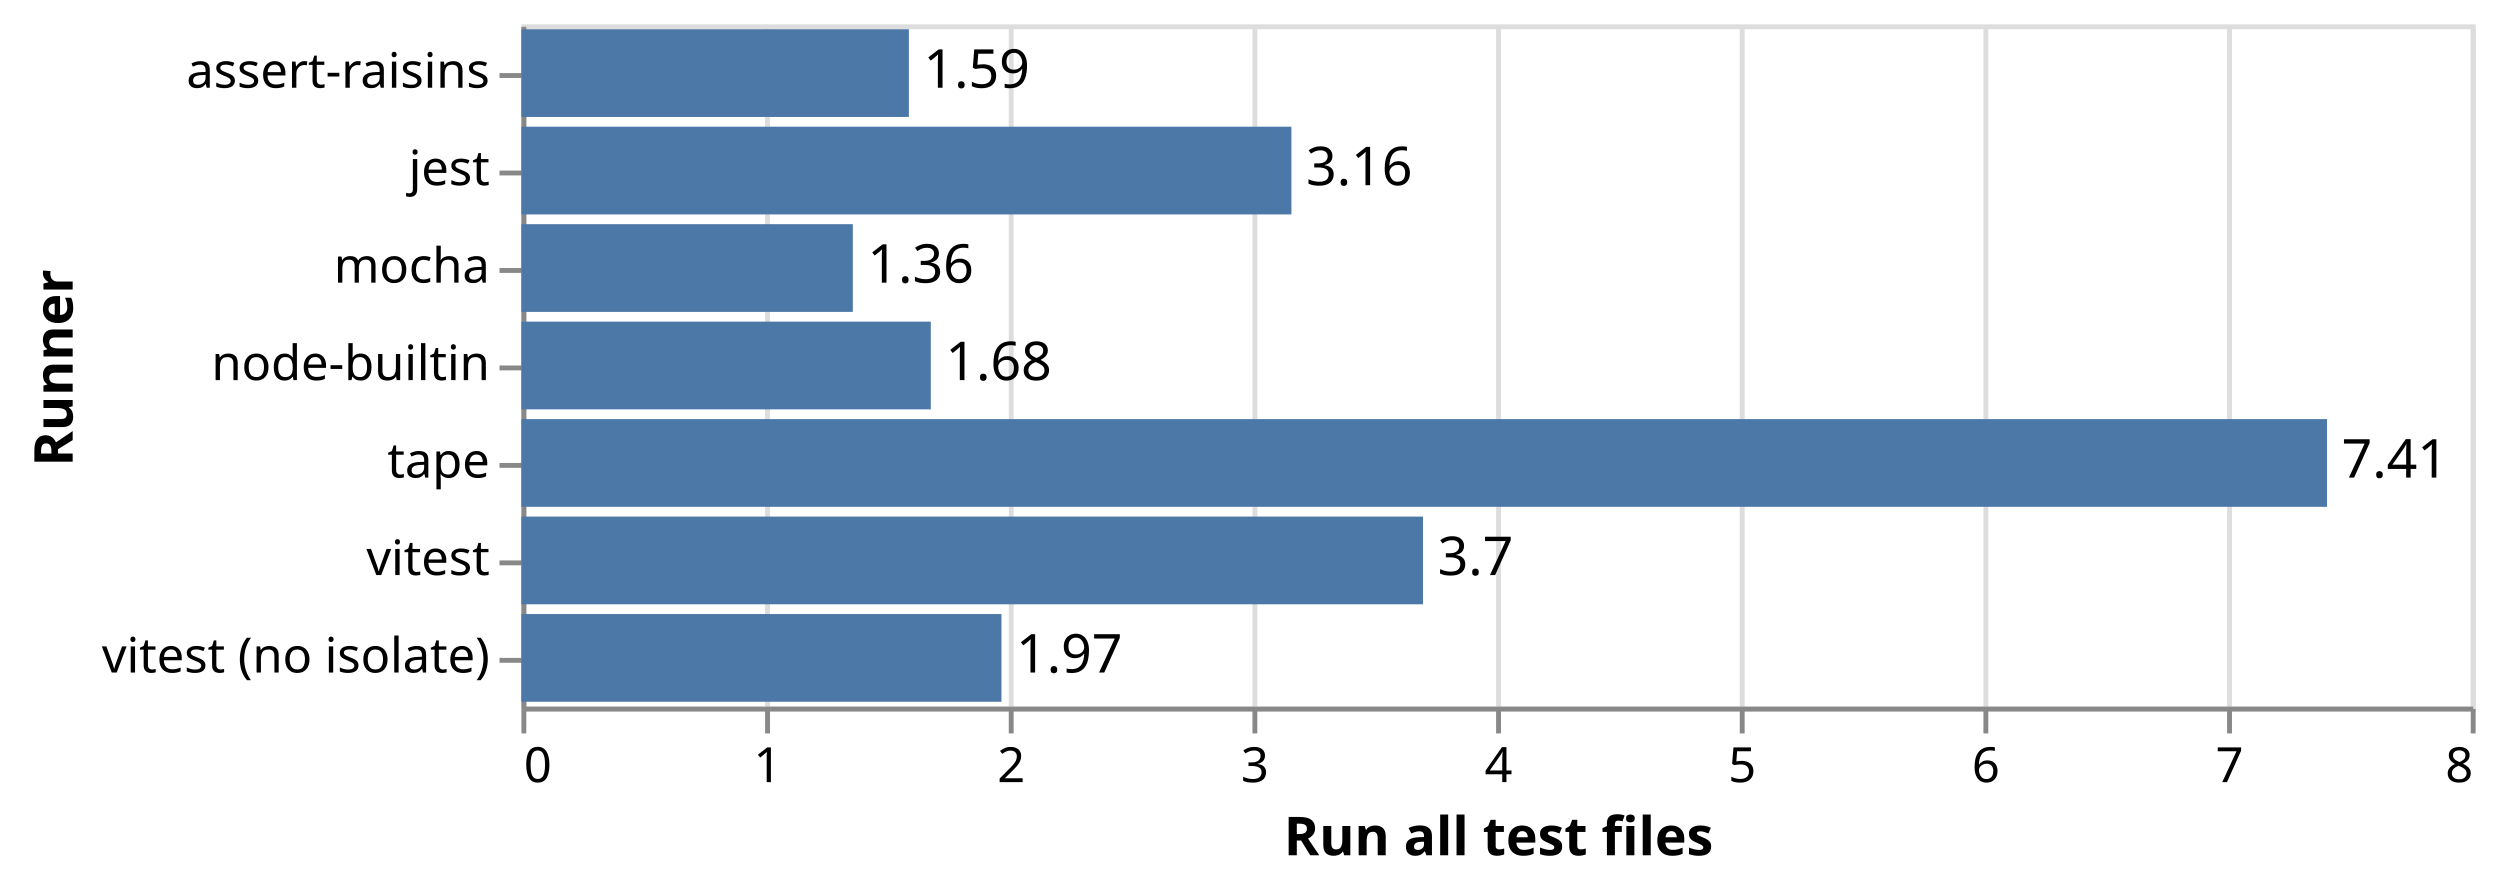
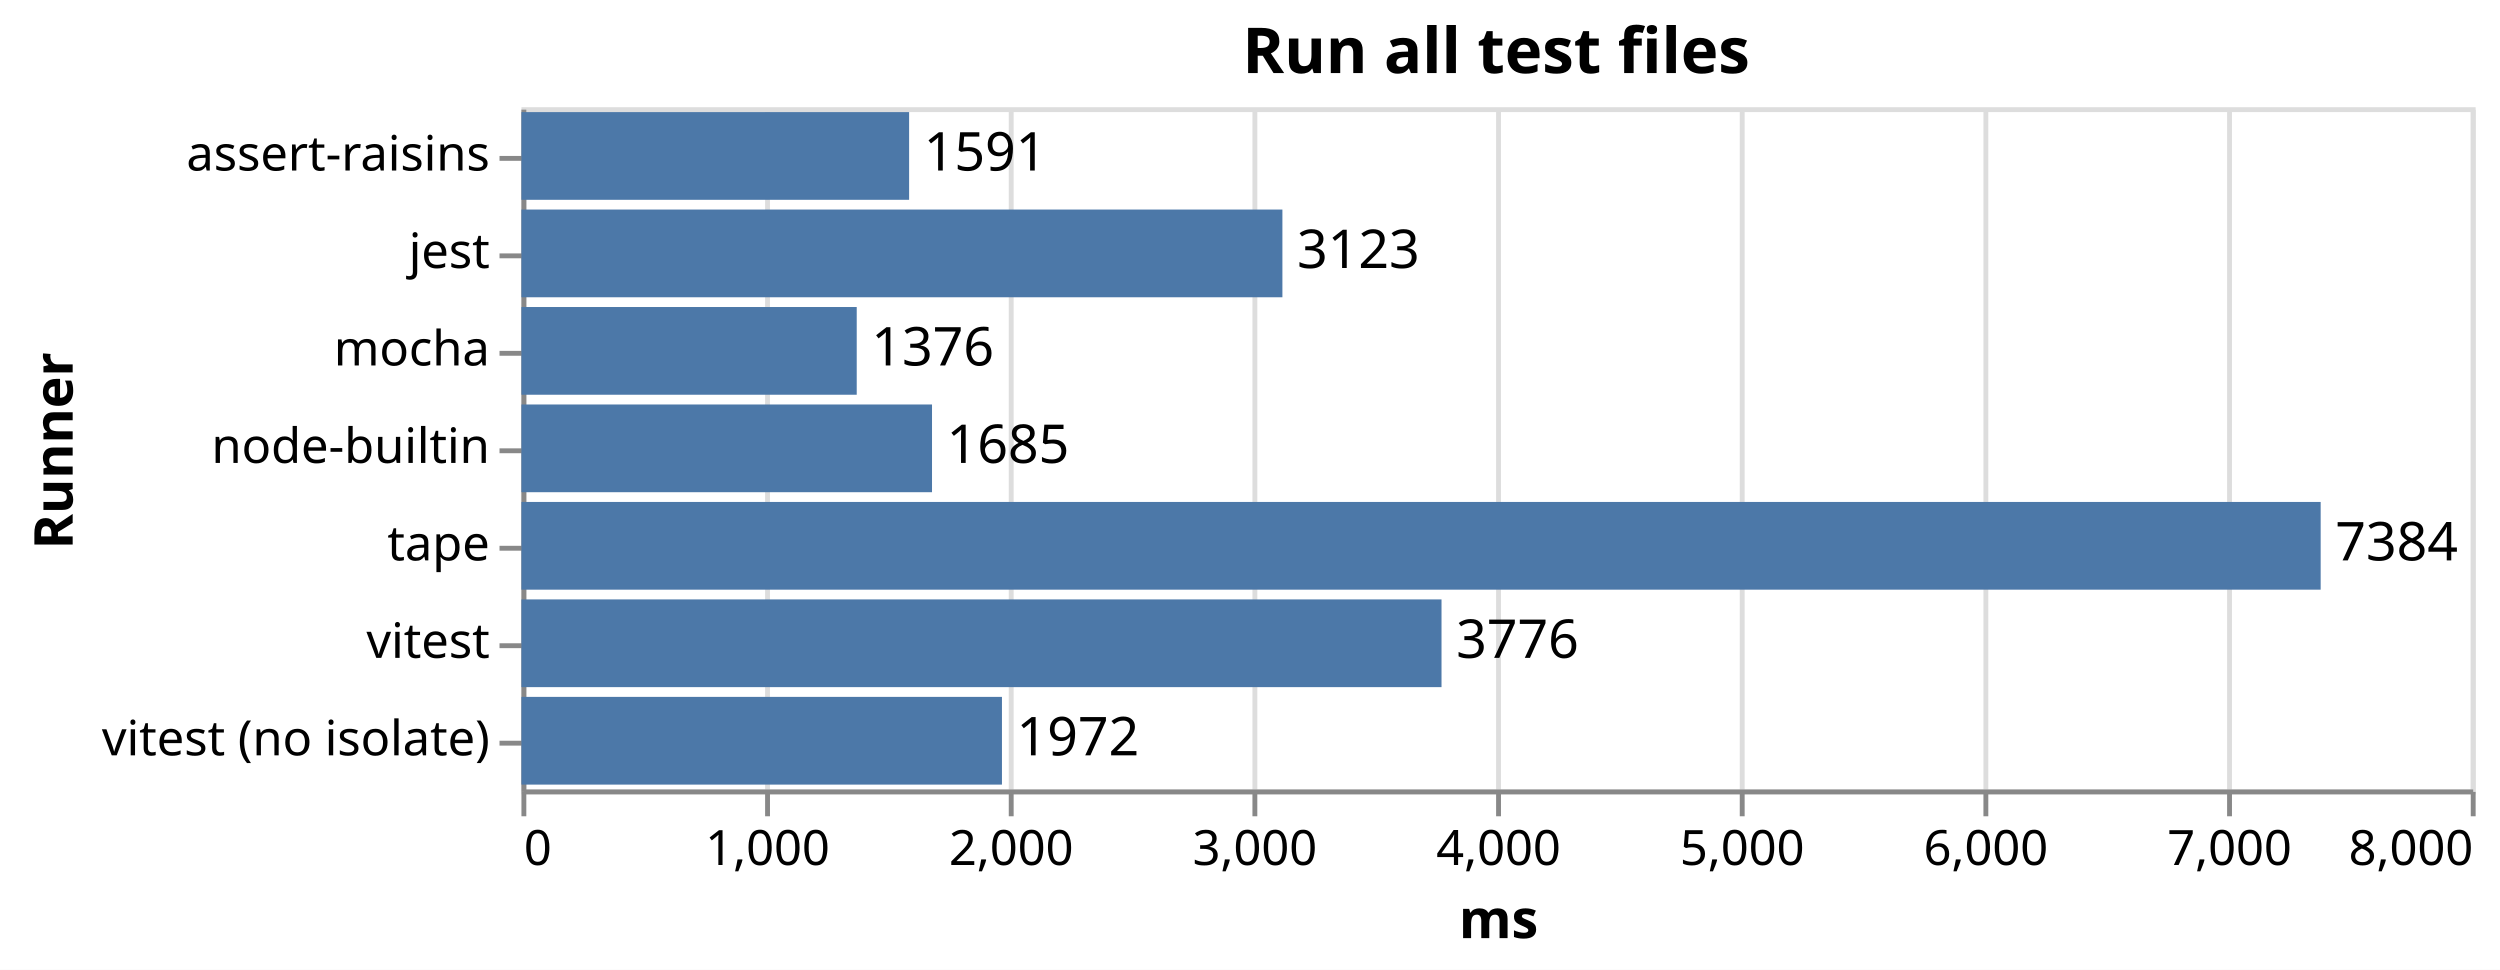
- <svg xmlns="http://www.w3.org/2000/svg" version="1.1" class="marks" width="513" height="182" viewBox="0 0 513 182">
-   <rect width="513" height="182" fill="white" />
-   <g fill="none" stroke-miterlimit="10" transform="translate(107,5)">
+ <svg xmlns="http://www.w3.org/2000/svg" version="1.1" class="marks" width="513" height="199" viewBox="0 0 513 199">
+   <rect width="513" height="199" fill="white" />
+   <g fill="none" stroke-miterlimit="10" transform="translate(107,22)">
    <g class="mark-group role-frame root" role="graphics-object" aria-roledescription="group mark container">
      <g transform="translate(0,0)">
        <path class="background" aria-hidden="true" d="M0.5,0.5h400v140h-400Z" stroke="#ddd" />
        <g>
          <g class="mark-group role-axis" aria-hidden="true">
            <g transform="translate(0.5,140.5)">
              <path class="background" aria-hidden="true" d="M0,0h0v0h0Z" pointer-events="none" />
              <g>
                <g class="mark-rule role-axis-grid" pointer-events="none">
                  <line transform="translate(0,0)" x2="0" y2="-140" stroke="#ddd" stroke-width="1" opacity="1" />
                  <line transform="translate(50,0)" x2="0" y2="-140" stroke="#ddd" stroke-width="1" opacity="1" />
                  <line transform="translate(100,0)" x2="0" y2="-140" stroke="#ddd" stroke-width="1" opacity="1" />
                  <line transform="translate(150,0)" x2="0" y2="-140" stroke="#ddd" stroke-width="1" opacity="1" />
                  <line transform="translate(200,0)" x2="0" y2="-140" stroke="#ddd" stroke-width="1" opacity="1" />
                  <line transform="translate(250,0)" x2="0" y2="-140" stroke="#ddd" stroke-width="1" opacity="1" />
                  <line transform="translate(300,0)" x2="0" y2="-140" stroke="#ddd" stroke-width="1" opacity="1" />
                  <line transform="translate(350,0)" x2="0" y2="-140" stroke="#ddd" stroke-width="1" opacity="1" />
                  <line transform="translate(400,0)" x2="0" y2="-140" stroke="#ddd" stroke-width="1" opacity="1" />
                </g>
              </g>
              <path class="foreground" aria-hidden="true" d="" pointer-events="none" display="none" />
            </g>
          </g>
-           <g class="mark-group role-axis" role="graphics-symbol" aria-roledescription="axis" aria-label="X-axis titled 'Run all test files' for a linear scale with values from 0 to 8">
+           <g class="mark-group role-axis" role="graphics-symbol" aria-roledescription="axis" aria-label="X-axis titled 'ms' for a linear scale with values from 0 to 8,000">
            <g transform="translate(0.5,140.5)">
              <path class="background" aria-hidden="true" d="M0,0h0v0h0Z" pointer-events="none" />
              <g>
                <g class="mark-rule role-axis-tick" pointer-events="none">
                  <line transform="translate(0,0)" x2="0" y2="5" stroke="#888" stroke-width="1" opacity="1" />
                  <line transform="translate(50,0)" x2="0" y2="5" stroke="#888" stroke-width="1" opacity="1" />
                  <line transform="translate(100,0)" x2="0" y2="5" stroke="#888" stroke-width="1" opacity="1" />
                  <line transform="translate(150,0)" x2="0" y2="5" stroke="#888" stroke-width="1" opacity="1" />
                  <line transform="translate(200,0)" x2="0" y2="5" stroke="#888" stroke-width="1" opacity="1" />
                  <line transform="translate(250,0)" x2="0" y2="5" stroke="#888" stroke-width="1" opacity="1" />
                  <line transform="translate(300,0)" x2="0" y2="5" stroke="#888" stroke-width="1" opacity="1" />
                  <line transform="translate(350,0)" x2="0" y2="5" stroke="#888" stroke-width="1" opacity="1" />
                  <line transform="translate(400,0)" x2="0" y2="5" stroke="#888" stroke-width="1" opacity="1" />
                </g>
                <g class="mark-text role-axis-label" pointer-events="none">
                  <text text-anchor="start" transform="translate(0,15)" font-family="sans-serif" font-size="10px" fill="#000" opacity="1">0</text>
-                   <text text-anchor="middle" transform="translate(50,15)" font-family="sans-serif" font-size="10px" fill="#000" opacity="1">1</text>
-                   <text text-anchor="middle" transform="translate(100,15)" font-family="sans-serif" font-size="10px" fill="#000" opacity="1">2</text>
-                   <text text-anchor="middle" transform="translate(150,15)" font-family="sans-serif" font-size="10px" fill="#000" opacity="1">3</text>
-                   <text text-anchor="middle" transform="translate(200,15)" font-family="sans-serif" font-size="10px" fill="#000" opacity="1">4</text>
-                   <text text-anchor="middle" transform="translate(250,15)" font-family="sans-serif" font-size="10px" fill="#000" opacity="1">5</text>
-                   <text text-anchor="middle" transform="translate(300,15)" font-family="sans-serif" font-size="10px" fill="#000" opacity="1">6</text>
-                   <text text-anchor="middle" transform="translate(350,15)" font-family="sans-serif" font-size="10px" fill="#000" opacity="1">7</text>
-                   <text text-anchor="end" transform="translate(400,15)" font-family="sans-serif" font-size="10px" fill="#000" opacity="1">8</text>
+                   <text text-anchor="middle" transform="translate(50,15)" font-family="sans-serif" font-size="10px" fill="#000" opacity="1">1,000</text>
+                   <text text-anchor="middle" transform="translate(100,15)" font-family="sans-serif" font-size="10px" fill="#000" opacity="1">2,000</text>
+                   <text text-anchor="middle" transform="translate(150,15)" font-family="sans-serif" font-size="10px" fill="#000" opacity="1">3,000</text>
+                   <text text-anchor="middle" transform="translate(200,15)" font-family="sans-serif" font-size="10px" fill="#000" opacity="1">4,000</text>
+                   <text text-anchor="middle" transform="translate(250,15)" font-family="sans-serif" font-size="10px" fill="#000" opacity="1">5,000</text>
+                   <text text-anchor="middle" transform="translate(300,15)" font-family="sans-serif" font-size="10px" fill="#000" opacity="1">6,000</text>
+                   <text text-anchor="middle" transform="translate(350,15)" font-family="sans-serif" font-size="10px" fill="#000" opacity="1">7,000</text>
+                   <text text-anchor="end" transform="translate(400,15)" font-family="sans-serif" font-size="10px" fill="#000" opacity="1">8,000</text>
                </g>
                <g class="mark-rule role-axis-domain" pointer-events="none">
                  <line transform="translate(0,0)" x2="400" y2="0" stroke="#888" stroke-width="1" opacity="1" />
                </g>
                <g class="mark-text role-axis-title" pointer-events="none">
-                   <text text-anchor="middle" transform="translate(200,30)" font-family="sans-serif" font-size="11px" font-weight="bold" fill="#000" opacity="1">Run all test files</text>
+                   <text text-anchor="middle" transform="translate(200,30)" font-family="sans-serif" font-size="11px" font-weight="bold" fill="#000" opacity="1">ms</text>
                </g>
              </g>
              <path class="foreground" aria-hidden="true" d="" pointer-events="none" display="none" />
            </g>
          </g>
          <g class="mark-group role-axis" role="graphics-symbol" aria-roledescription="axis" aria-label="Y-axis titled 'Runner' for a discrete scale with 7 values: assert-raisins, jest, mocha, node-builtin, tape, vitest, vitest (no isolate)">
            <g transform="translate(0.5,0.5)">
              <path class="background" aria-hidden="true" d="M0,0h0v0h0Z" pointer-events="none" />
              <g>
                <g class="mark-rule role-axis-tick" pointer-events="none">
                  <line transform="translate(0,10)" x2="-5" y2="0" stroke="#888" stroke-width="1" opacity="1" />
                  <line transform="translate(0,30)" x2="-5" y2="0" stroke="#888" stroke-width="1" opacity="1" />
                  <line transform="translate(0,50)" x2="-5" y2="0" stroke="#888" stroke-width="1" opacity="1" />
                  <line transform="translate(0,70)" x2="-5" y2="0" stroke="#888" stroke-width="1" opacity="1" />
                  <line transform="translate(0,90)" x2="-5" y2="0" stroke="#888" stroke-width="1" opacity="1" />
                  <line transform="translate(0,110)" x2="-5" y2="0" stroke="#888" stroke-width="1" opacity="1" />
                  <line transform="translate(0,130)" x2="-5" y2="0" stroke="#888" stroke-width="1" opacity="1" />
                </g>
                <g class="mark-text role-axis-label" pointer-events="none">
                  <text text-anchor="end" transform="translate(-7,12.5)" font-family="sans-serif" font-size="10px" fill="#000" opacity="1">assert-raisins</text>
                  <text text-anchor="end" transform="translate(-7,32.5)" font-family="sans-serif" font-size="10px" fill="#000" opacity="1">jest</text>
                  <text text-anchor="end" transform="translate(-7,52.5)" font-family="sans-serif" font-size="10px" fill="#000" opacity="1">mocha</text>
                  <text text-anchor="end" transform="translate(-7,72.5)" font-family="sans-serif" font-size="10px" fill="#000" opacity="1">node-builtin</text>
                  <text text-anchor="end" transform="translate(-7,92.5)" font-family="sans-serif" font-size="10px" fill="#000" opacity="1">tape</text>
                  <text text-anchor="end" transform="translate(-7,112.5)" font-family="sans-serif" font-size="10px" fill="#000" opacity="1">vitest</text>
                  <text text-anchor="end" transform="translate(-7,132.5)" font-family="sans-serif" font-size="10px" fill="#000" opacity="1">vitest (no isolate)</text>
                </g>
                <g class="mark-rule role-axis-domain" pointer-events="none">
                  <line transform="translate(0,0)" x2="0" y2="140" stroke="#888" stroke-width="1" opacity="1" />
                </g>
                <g class="mark-text role-axis-title" pointer-events="none">
                  <text text-anchor="middle" transform="translate(-90.58789,70) rotate(-90) translate(0,-2)" font-family="sans-serif" font-size="11px" font-weight="bold" fill="#000" opacity="1">Runner</text>
                </g>
              </g>
              <path class="foreground" aria-hidden="true" d="" pointer-events="none" display="none" />
            </g>
          </g>
          <g class="mark-rect role-mark layer_0_marks" role="graphics-object" aria-roledescription="rect mark container">
-             <path aria-label="time: 1.59; name: assert-raisins" role="graphics-symbol" aria-roledescription="bar" d="M0,1h79.5v18h-79.5Z" fill="#4c78a8" />
-             <path aria-label="time: 3.16; name: jest" role="graphics-symbol" aria-roledescription="bar" d="M0,21h158v18h-158Z" fill="#4c78a8" />
-             <path aria-label="time: 1.36; name: mocha" role="graphics-symbol" aria-roledescription="bar" d="M0,41h68v18h-68Z" fill="#4c78a8" />
-             <path aria-label="time: 1.68; name: node-builtin" role="graphics-symbol" aria-roledescription="bar" d="M0,61h84v18h-84Z" fill="#4c78a8" />
-             <path aria-label="time: 7.41; name: tape" role="graphics-symbol" aria-roledescription="bar" d="M0,81h370.5v18h-370.5Z" fill="#4c78a8" />
-             <path aria-label="time: 3.7; name: vitest" role="graphics-symbol" aria-roledescription="bar" d="M0,101h185v18h-185Z" fill="#4c78a8" />
-             <path aria-label="time: 1.97; name: vitest (no isolate)" role="graphics-symbol" aria-roledescription="bar" d="M0,121h98.5v18h-98.5Z" fill="#4c78a8" />
+             <path aria-label="ms: 1591; name: assert-raisins" role="graphics-symbol" aria-roledescription="bar" d="M0,1h79.55v18h-79.55Z" fill="#4c78a8" />
+             <path aria-label="ms: 3123; name: jest" role="graphics-symbol" aria-roledescription="bar" d="M0,21h156.15v18h-156.15Z" fill="#4c78a8" />
+             <path aria-label="ms: 1376; name: mocha" role="graphics-symbol" aria-roledescription="bar" d="M0,41h68.8v18h-68.8Z" fill="#4c78a8" />
+             <path aria-label="ms: 1685; name: node-builtin" role="graphics-symbol" aria-roledescription="bar" d="M0,61h84.25v18h-84.25Z" fill="#4c78a8" />
+             <path aria-label="ms: 7384; name: tape" role="graphics-symbol" aria-roledescription="bar" d="M0,81h369.2v18h-369.2Z" fill="#4c78a8" />
+             <path aria-label="ms: 3776; name: vitest" role="graphics-symbol" aria-roledescription="bar" d="M0,101h188.8v18h-188.8Z" fill="#4c78a8" />
+             <path aria-label="ms: 1972; name: vitest (no isolate)" role="graphics-symbol" aria-roledescription="bar" d="M0,121h98.6v18h-98.6Z" fill="#4c78a8" />
          </g>
          <g class="mark-text role-mark layer_1_marks" role="graphics-object" aria-roledescription="text mark container">
-             <text aria-label="time: 1.59; name: assert-raisins" role="graphics-symbol" aria-roledescription="text mark" text-anchor="start" transform="translate(82.5,13)" font-family="sans-serif" font-size="11px" fill="black">1.59</text>
-             <text aria-label="time: 3.16; name: jest" role="graphics-symbol" aria-roledescription="text mark" text-anchor="start" transform="translate(161,33)" font-family="sans-serif" font-size="11px" fill="black">3.16</text>
-             <text aria-label="time: 1.36; name: mocha" role="graphics-symbol" aria-roledescription="text mark" text-anchor="start" transform="translate(71,53)" font-family="sans-serif" font-size="11px" fill="black">1.36</text>
-             <text aria-label="time: 1.68; name: node-builtin" role="graphics-symbol" aria-roledescription="text mark" text-anchor="start" transform="translate(87,73)" font-family="sans-serif" font-size="11px" fill="black">1.68</text>
-             <text aria-label="time: 7.41; name: tape" role="graphics-symbol" aria-roledescription="text mark" text-anchor="start" transform="translate(373.5,93)" font-family="sans-serif" font-size="11px" fill="black">7.41</text>
-             <text aria-label="time: 3.7; name: vitest" role="graphics-symbol" aria-roledescription="text mark" text-anchor="start" transform="translate(188,113)" font-family="sans-serif" font-size="11px" fill="black">3.7</text>
-             <text aria-label="time: 1.97; name: vitest (no isolate)" role="graphics-symbol" aria-roledescription="text mark" text-anchor="start" transform="translate(101.5,133)" font-family="sans-serif" font-size="11px" fill="black">1.97</text>
+             <text aria-label="ms: 1591; name: assert-raisins" role="graphics-symbol" aria-roledescription="text mark" text-anchor="start" transform="translate(82.55,13)" font-family="sans-serif" font-size="11px" fill="black">1591</text>
+             <text aria-label="ms: 3123; name: jest" role="graphics-symbol" aria-roledescription="text mark" text-anchor="start" transform="translate(159.15,33)" font-family="sans-serif" font-size="11px" fill="black">3123</text>
+             <text aria-label="ms: 1376; name: mocha" role="graphics-symbol" aria-roledescription="text mark" text-anchor="start" transform="translate(71.8,53)" font-family="sans-serif" font-size="11px" fill="black">1376</text>
+             <text aria-label="ms: 1685; name: node-builtin" role="graphics-symbol" aria-roledescription="text mark" text-anchor="start" transform="translate(87.25,73)" font-family="sans-serif" font-size="11px" fill="black">1685</text>
+             <text aria-label="ms: 7384; name: tape" role="graphics-symbol" aria-roledescription="text mark" text-anchor="start" transform="translate(372.2,93)" font-family="sans-serif" font-size="11px" fill="black">7384</text>
+             <text aria-label="ms: 3776; name: vitest" role="graphics-symbol" aria-roledescription="text mark" text-anchor="start" transform="translate(191.8,113)" font-family="sans-serif" font-size="11px" fill="black">3776</text>
+             <text aria-label="ms: 1972; name: vitest (no isolate)" role="graphics-symbol" aria-roledescription="text mark" text-anchor="start" transform="translate(101.6,133)" font-family="sans-serif" font-size="11px" fill="black">1972</text>
+           </g>
+           <g class="mark-group role-title">
+             <g transform="translate(200,-17)">
+               <path class="background" aria-hidden="true" d="M0,0h0v0h0Z" pointer-events="none" />
+               <g>
+                 <g class="mark-text role-title-text" role="graphics-symbol" aria-roledescription="title" aria-label="Title text 'Run all test files'" pointer-events="none">
+                   <text text-anchor="middle" transform="translate(0,10)" font-family="sans-serif" font-size="13px" font-weight="bold" fill="#000" opacity="1">Run all test files</text>
+                 </g>
+               </g>
+               <path class="foreground" aria-hidden="true" d="" pointer-events="none" display="none" />
+             </g>
          </g>
        </g>
        <path class="foreground" aria-hidden="true" d="" display="none" />
      </g>
    </g>
  </g>
</svg>
